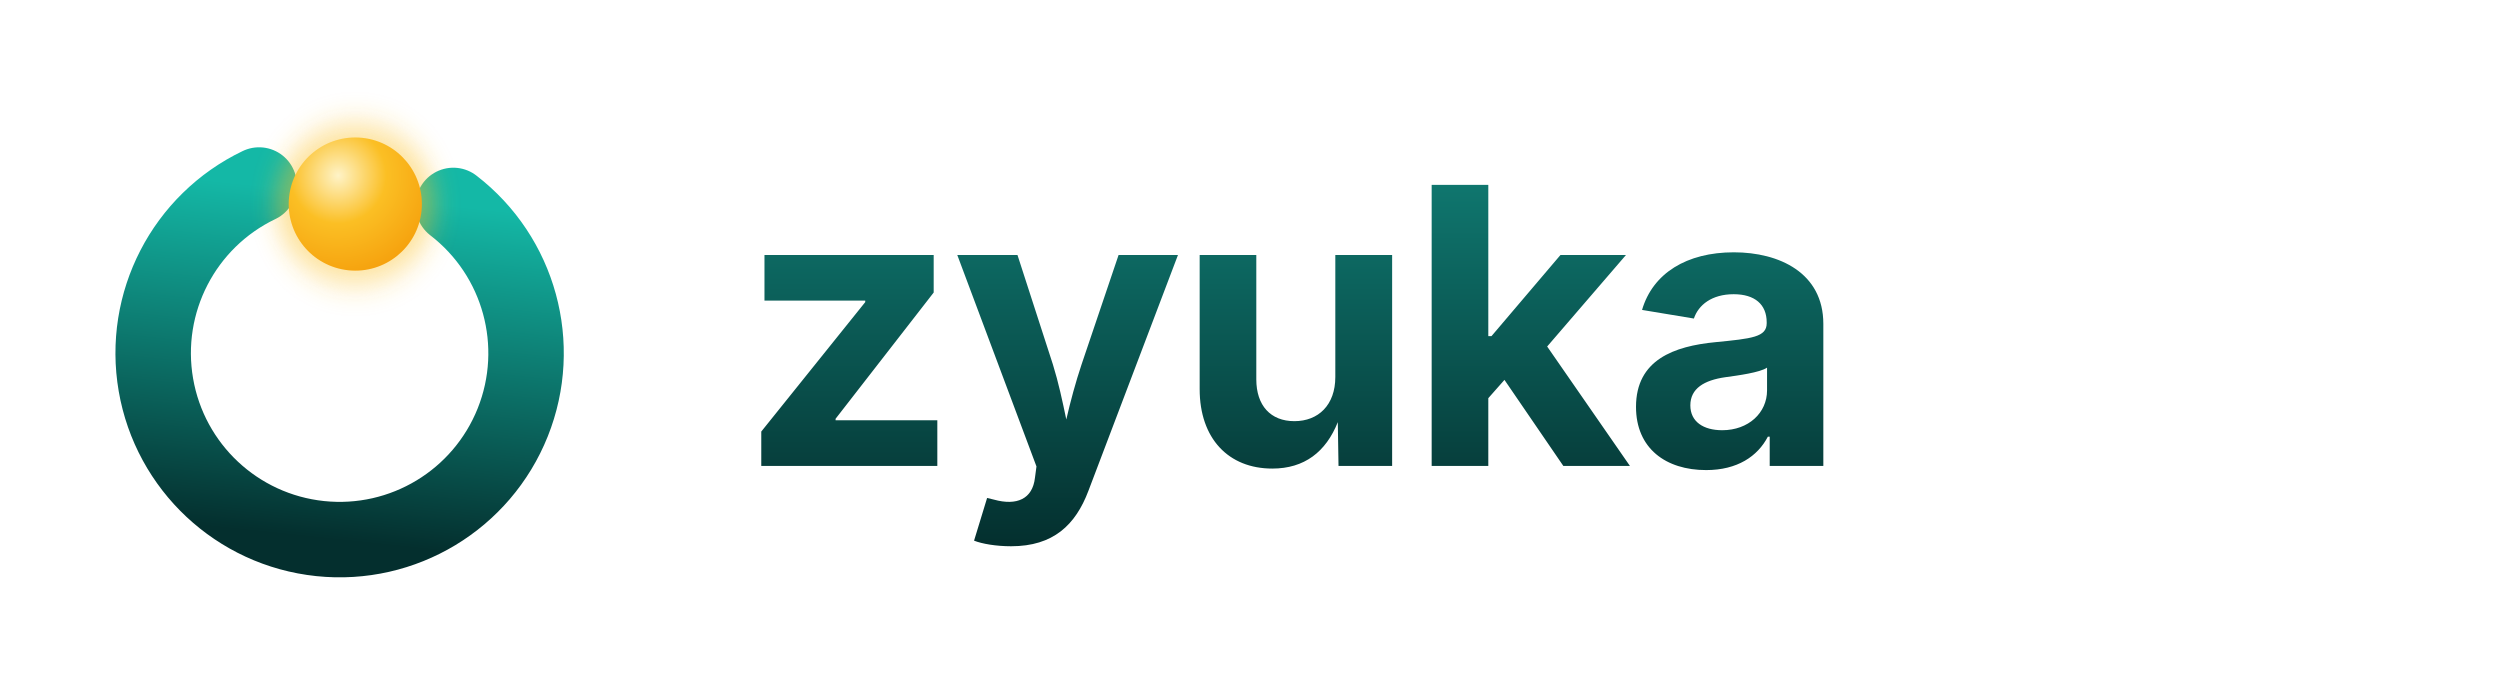
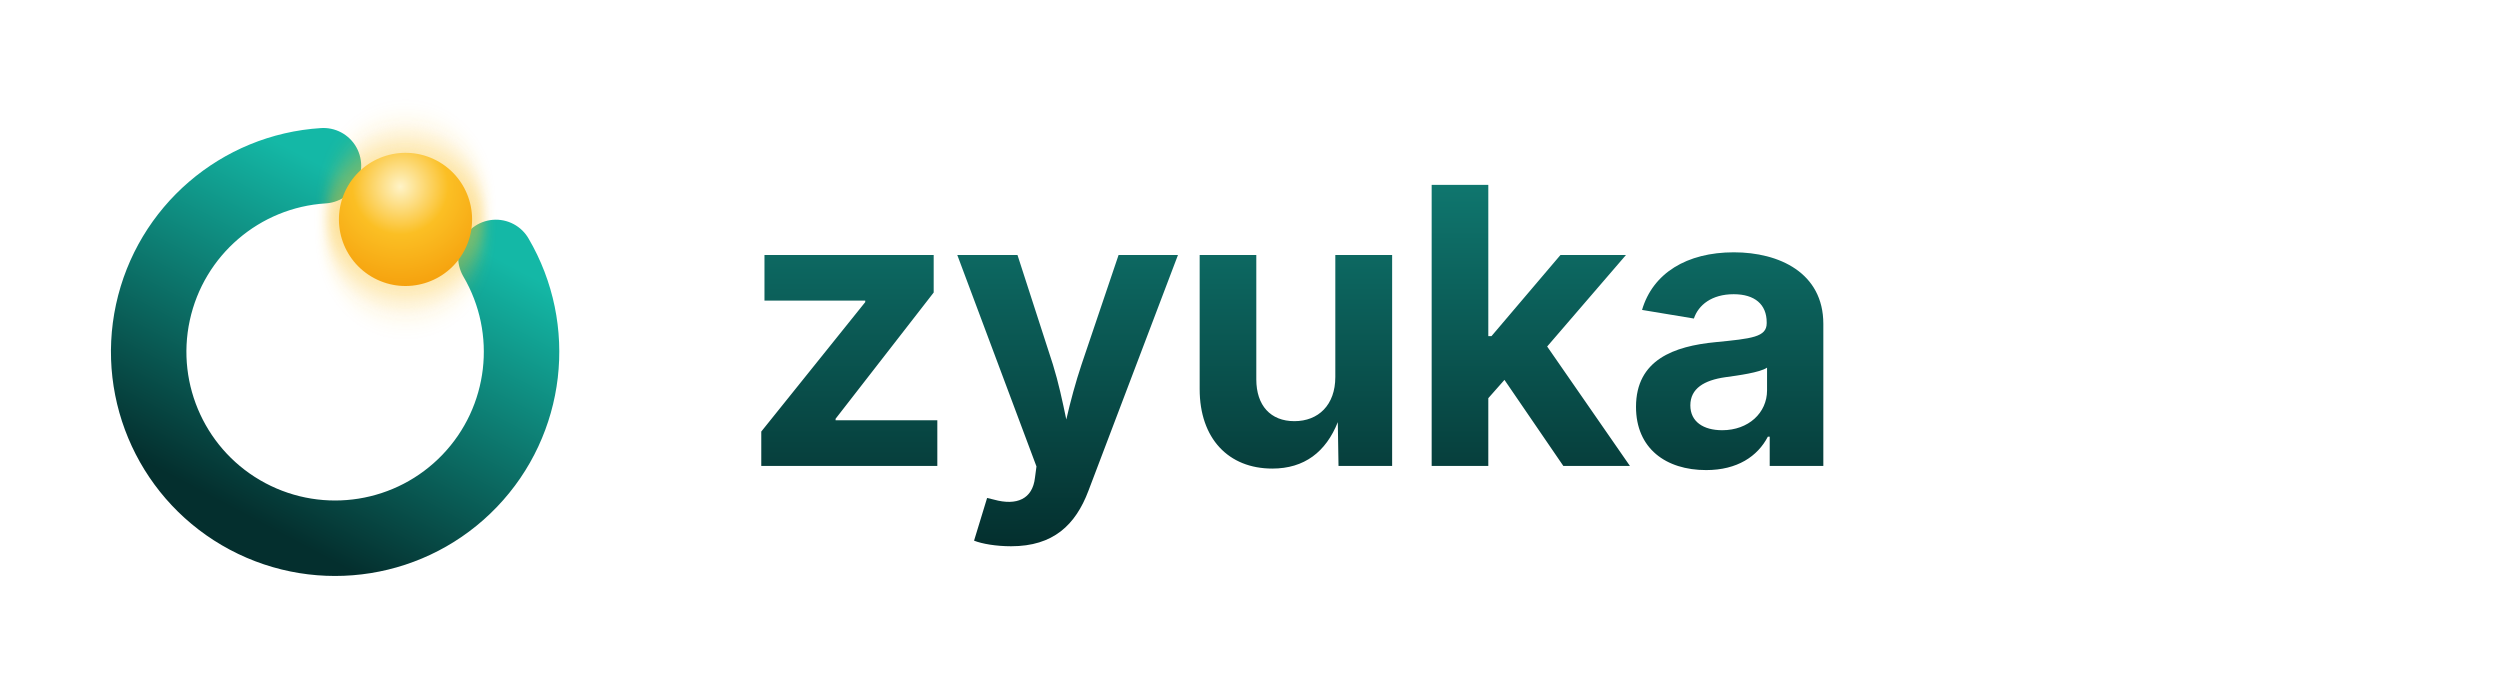
<svg xmlns="http://www.w3.org/2000/svg" viewBox="0 0 440 120" role="img" aria-label="Zyuka">
  <defs>
    <linearGradient id="arcGrad" x1="0" y1="1" x2="0" y2="0">
      <stop offset="0%" stop-color="#042F2E" />
      <stop offset="100%" stop-color="#14B8A6" />
    </linearGradient>
    <radialGradient id="seedGrad" cx="0.35" cy="0.3" r="0.8">
      <stop offset="0%" stop-color="#FEF3C7" />
      <stop offset="45%" stop-color="#FBBF24" />
      <stop offset="100%" stop-color="#F59E0B" />
    </radialGradient>
    <filter id="seedGlow" x="-50%" y="-50%" width="200%" height="200%">
      <feGaussianBlur in="SourceGraphic" stdDeviation="6" />
    </filter>
    <linearGradient id="textGrad" x1="0" y1="1" x2="0" y2="0">
      <stop offset="0%" stop-color="#042F2E" />
      <stop offset="100%" stop-color="#0F766E" />
    </linearGradient>
  </defs>
  <g transform="translate(10,10) scale(0.390625)">
-     <g transform="rotate(6 128 128)">
+     <g transform="rotate(28 128 128)">
      <path d="M 172,62 A 84,84 0 1 1 84,62" fill="none" stroke="url(#arcGrad)" stroke-width="34" stroke-linecap="round" />
      <circle cx="128" cy="66" r="36" fill="#FBBF24" opacity="0.45" filter="url(#seedGlow)" />
      <circle cx="128" cy="66" r="30" fill="url(#seedGrad)" />
    </g>
  </g>
  <text x="130" y="82" font-family="'Inter','Helvetica Neue',system-ui,-apple-system,Segoe UI,Roboto,sans-serif" font-size="68" font-weight="700" fill="url(#textGrad)" letter-spacing="-1.5">zyuka</text>
</svg>
